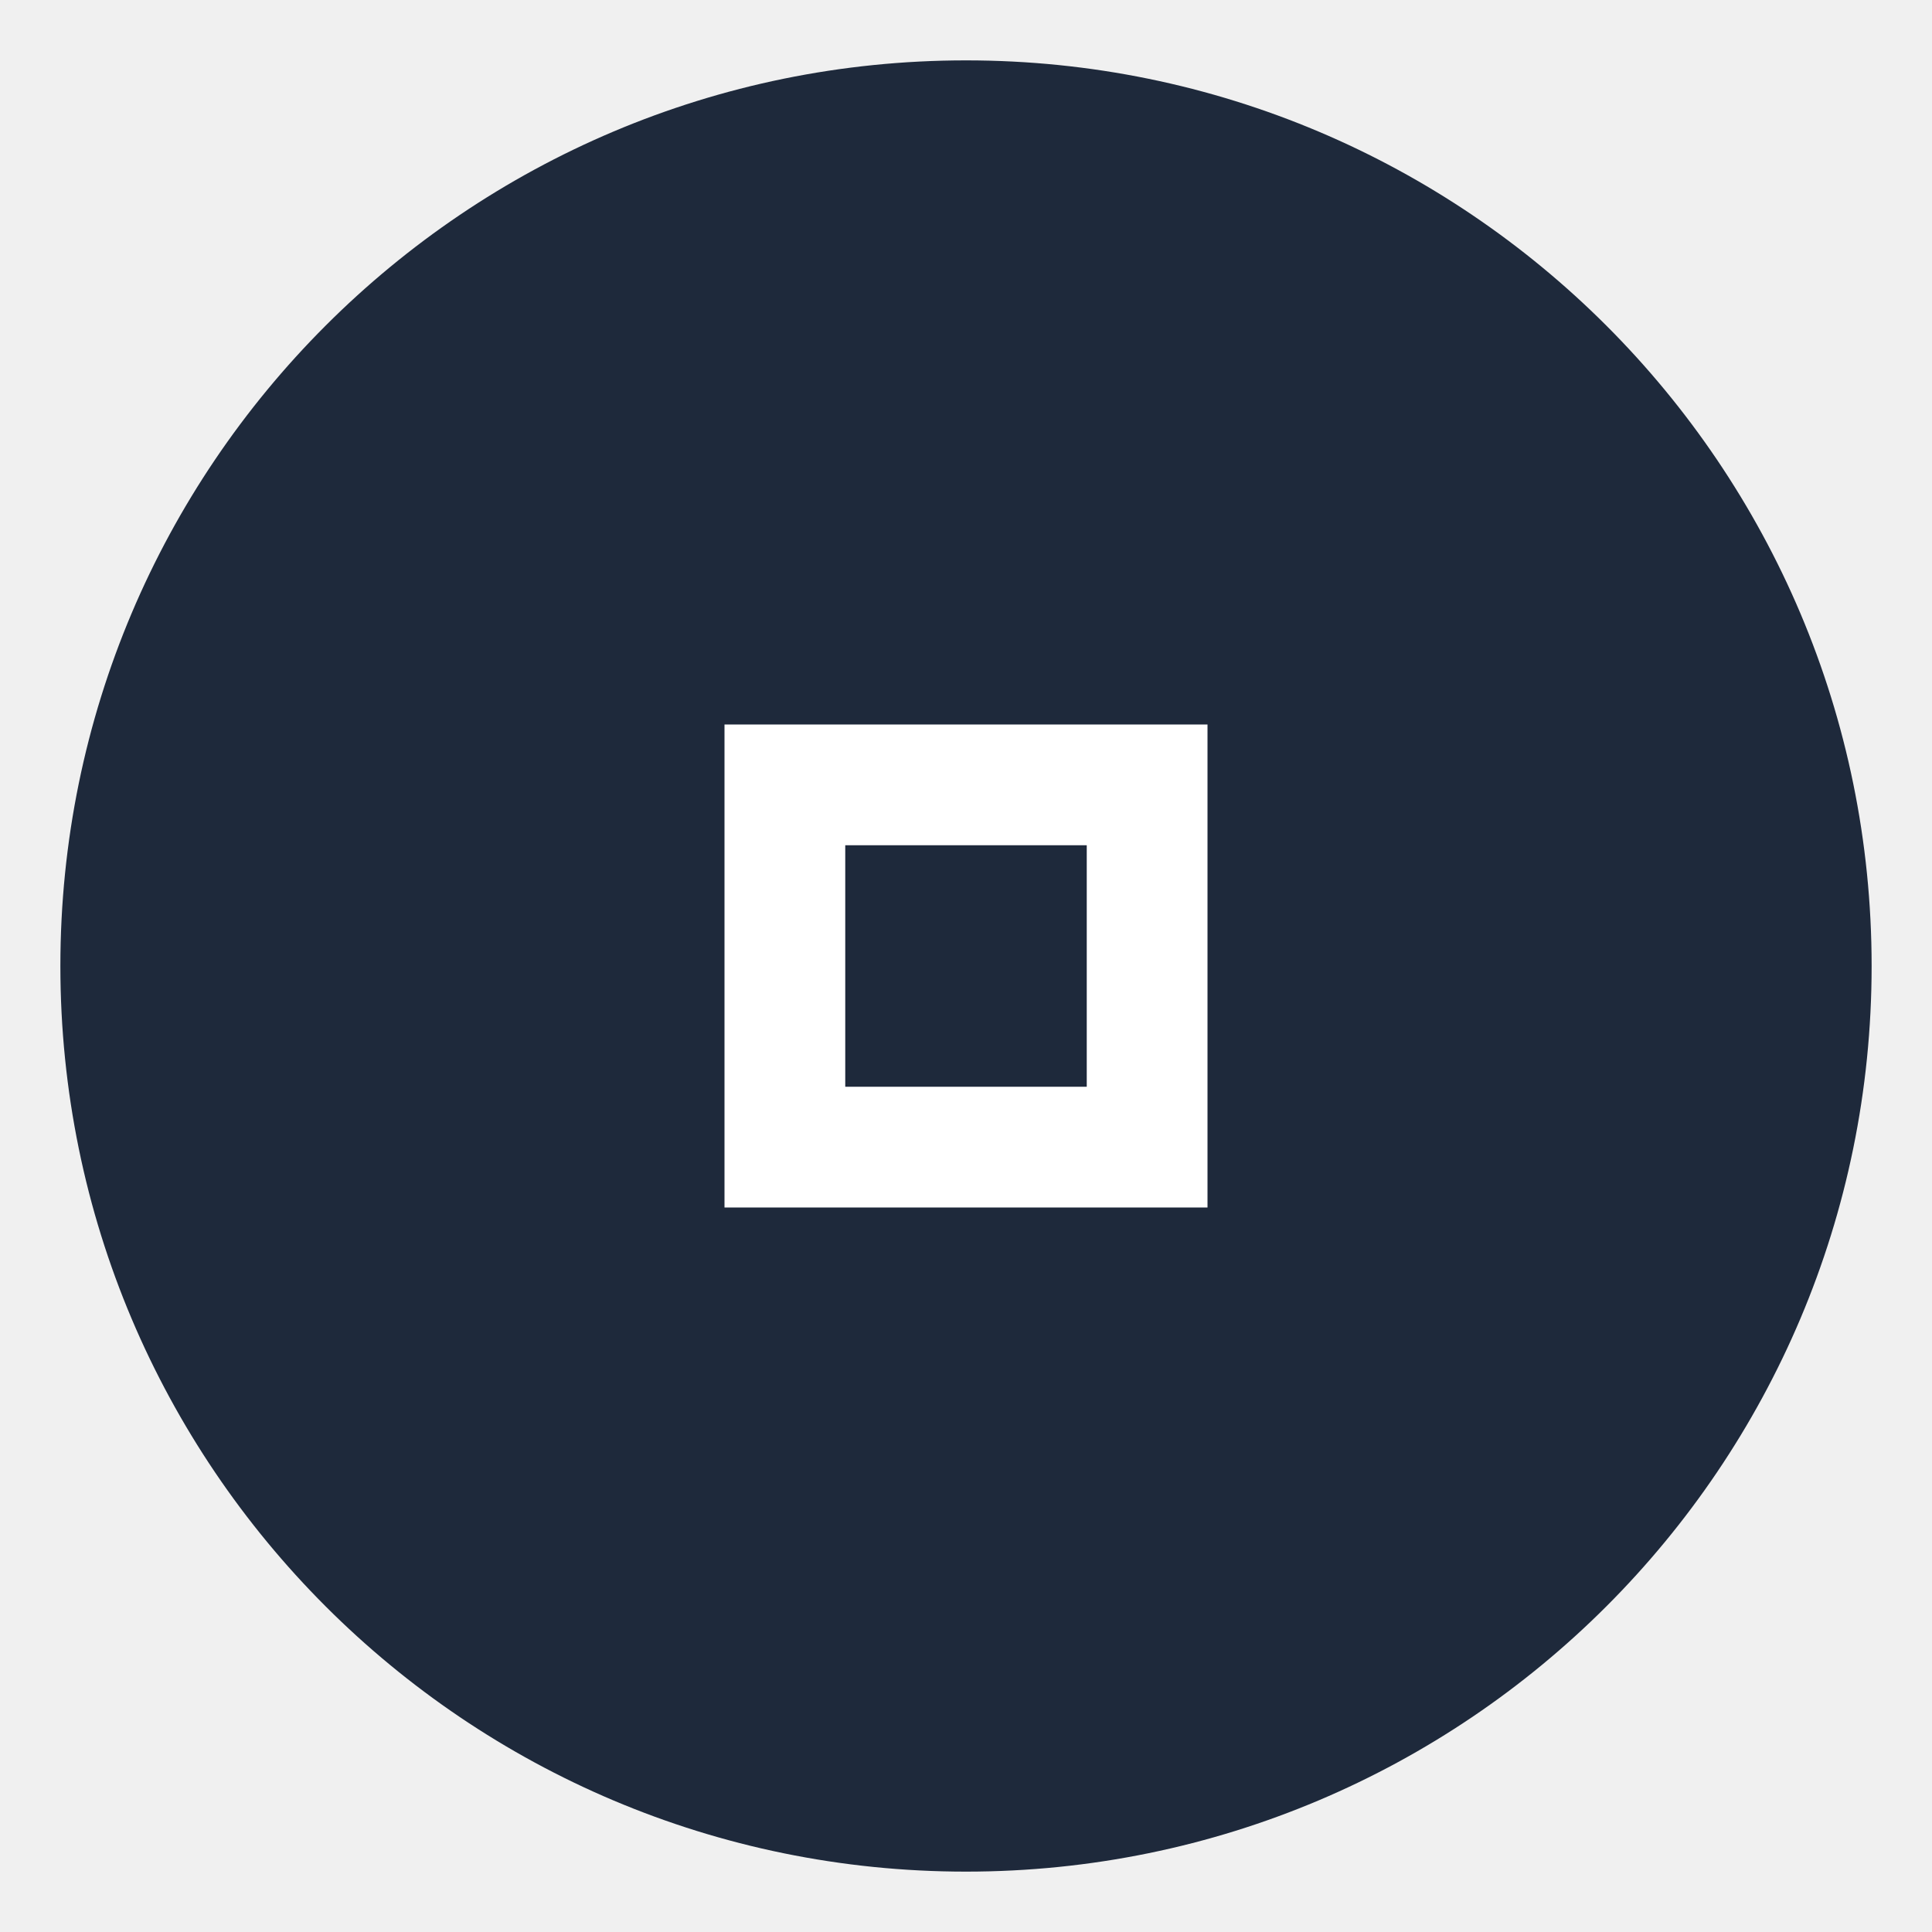
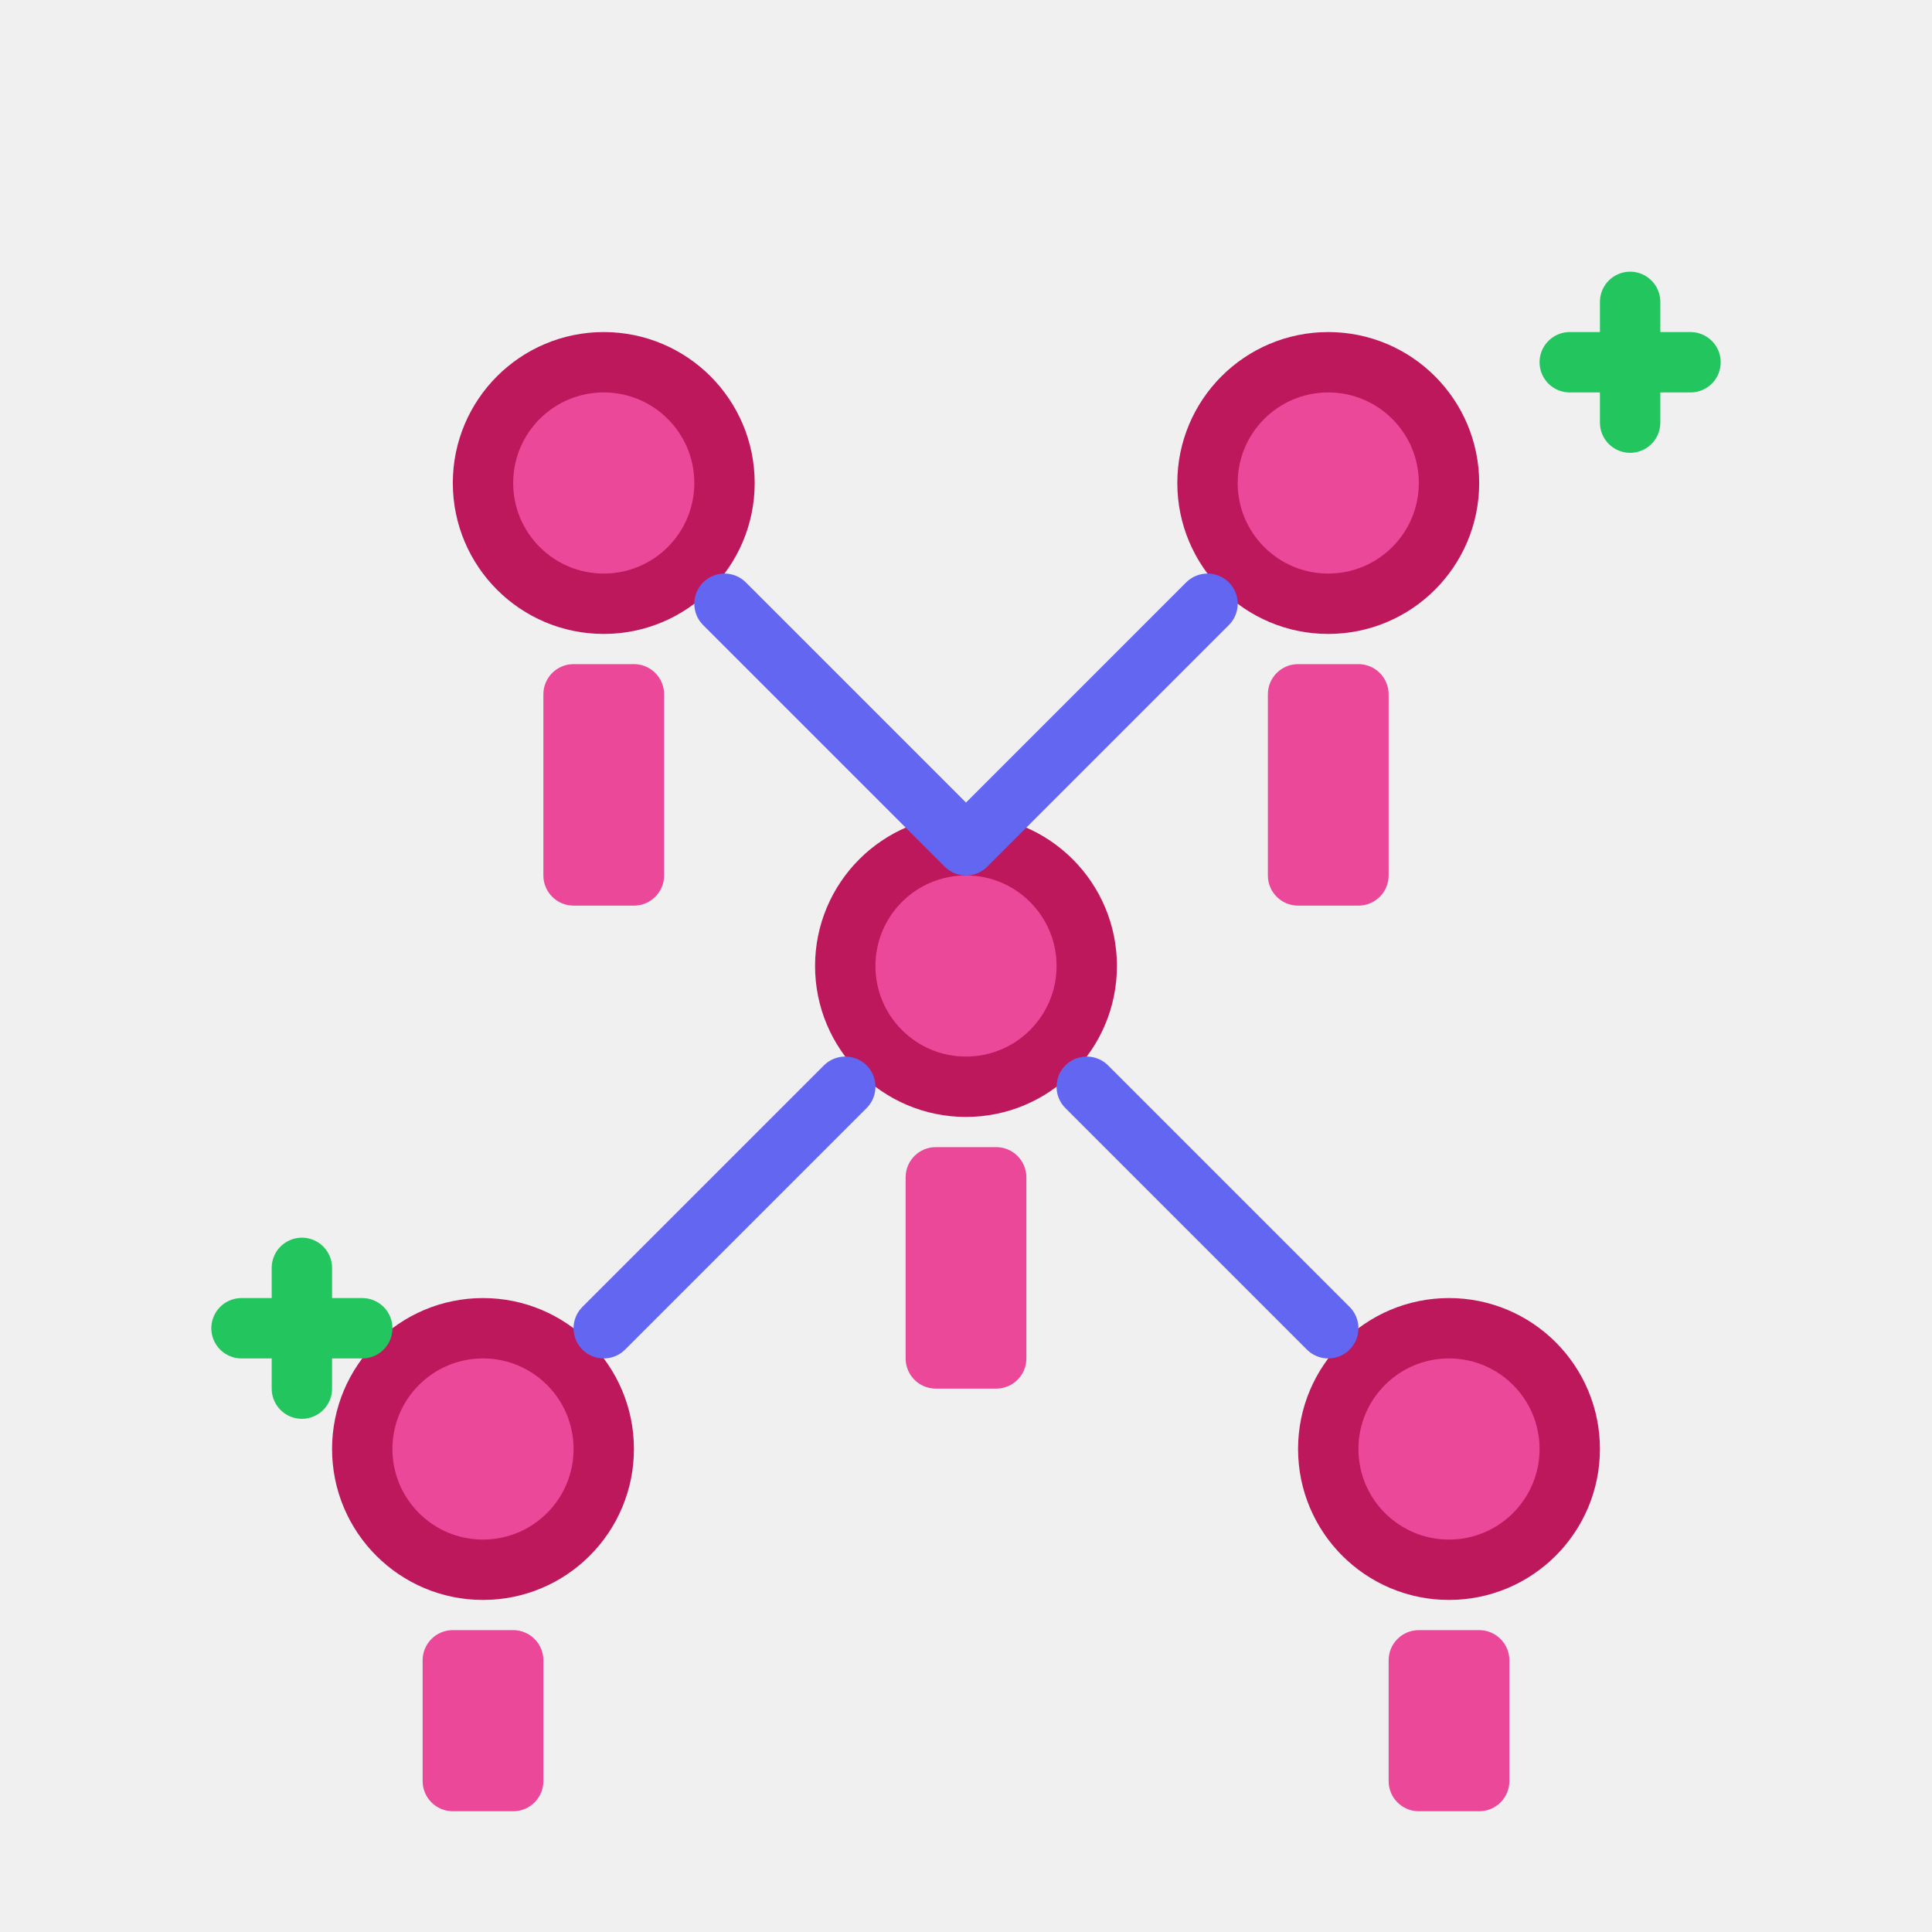
<svg xmlns="http://www.w3.org/2000/svg" width="64" height="64" viewBox="0 0 64 64" fill="none">
-   <circle cx="32" cy="32" r="30" fill="#1e293b" />
-   <path d="M24 24h16v16H24V24z" fill="white" />
-   <path d="M28 28h8v8H28V28z" fill="#1e293b" />
+   <circle cx="20" cy="16" r="4" fill="#EC4899" stroke="#BE185D" stroke-width="2" />
+   <circle cx="44" cy="16" r="4" fill="#EC4899" stroke="#BE185D" stroke-width="2" />
+   <circle cx="32" cy="32" r="4" fill="#EC4899" stroke="#BE185D" stroke-width="2" />
+   <circle cx="16" cy="48" r="4" fill="#EC4899" stroke="#BE185D" stroke-width="2" />
+   <circle cx="48" cy="48" r="4" fill="#EC4899" stroke="#BE185D" stroke-width="2" />
+   <rect x="18" y="22" width="4" height="8" rx="1" fill="#EC4899" />
+   <rect x="42" y="22" width="4" height="8" rx="1" fill="#EC4899" />
+   <rect x="30" y="38" width="4" height="8" rx="1" fill="#EC4899" />
+   <rect x="14" y="54" width="4" height="6" rx="1" fill="#EC4899" />
+   <rect x="46" y="54" width="4" height="6" rx="1" fill="#EC4899" />
+   <path d="M24 20l8 8M40 20l-8 8M28 36l-8 8M36 36l8 8" stroke="#6366F1" stroke-width="2" stroke-linecap="round" />
+   <path d="M52 12h4M54 10v4" stroke="#22C55E" stroke-width="2" stroke-linecap="round" />
+   <path d="M8 44h4M10 42v4" stroke="#22C55E" stroke-width="2" stroke-linecap="round" />
</svg>
